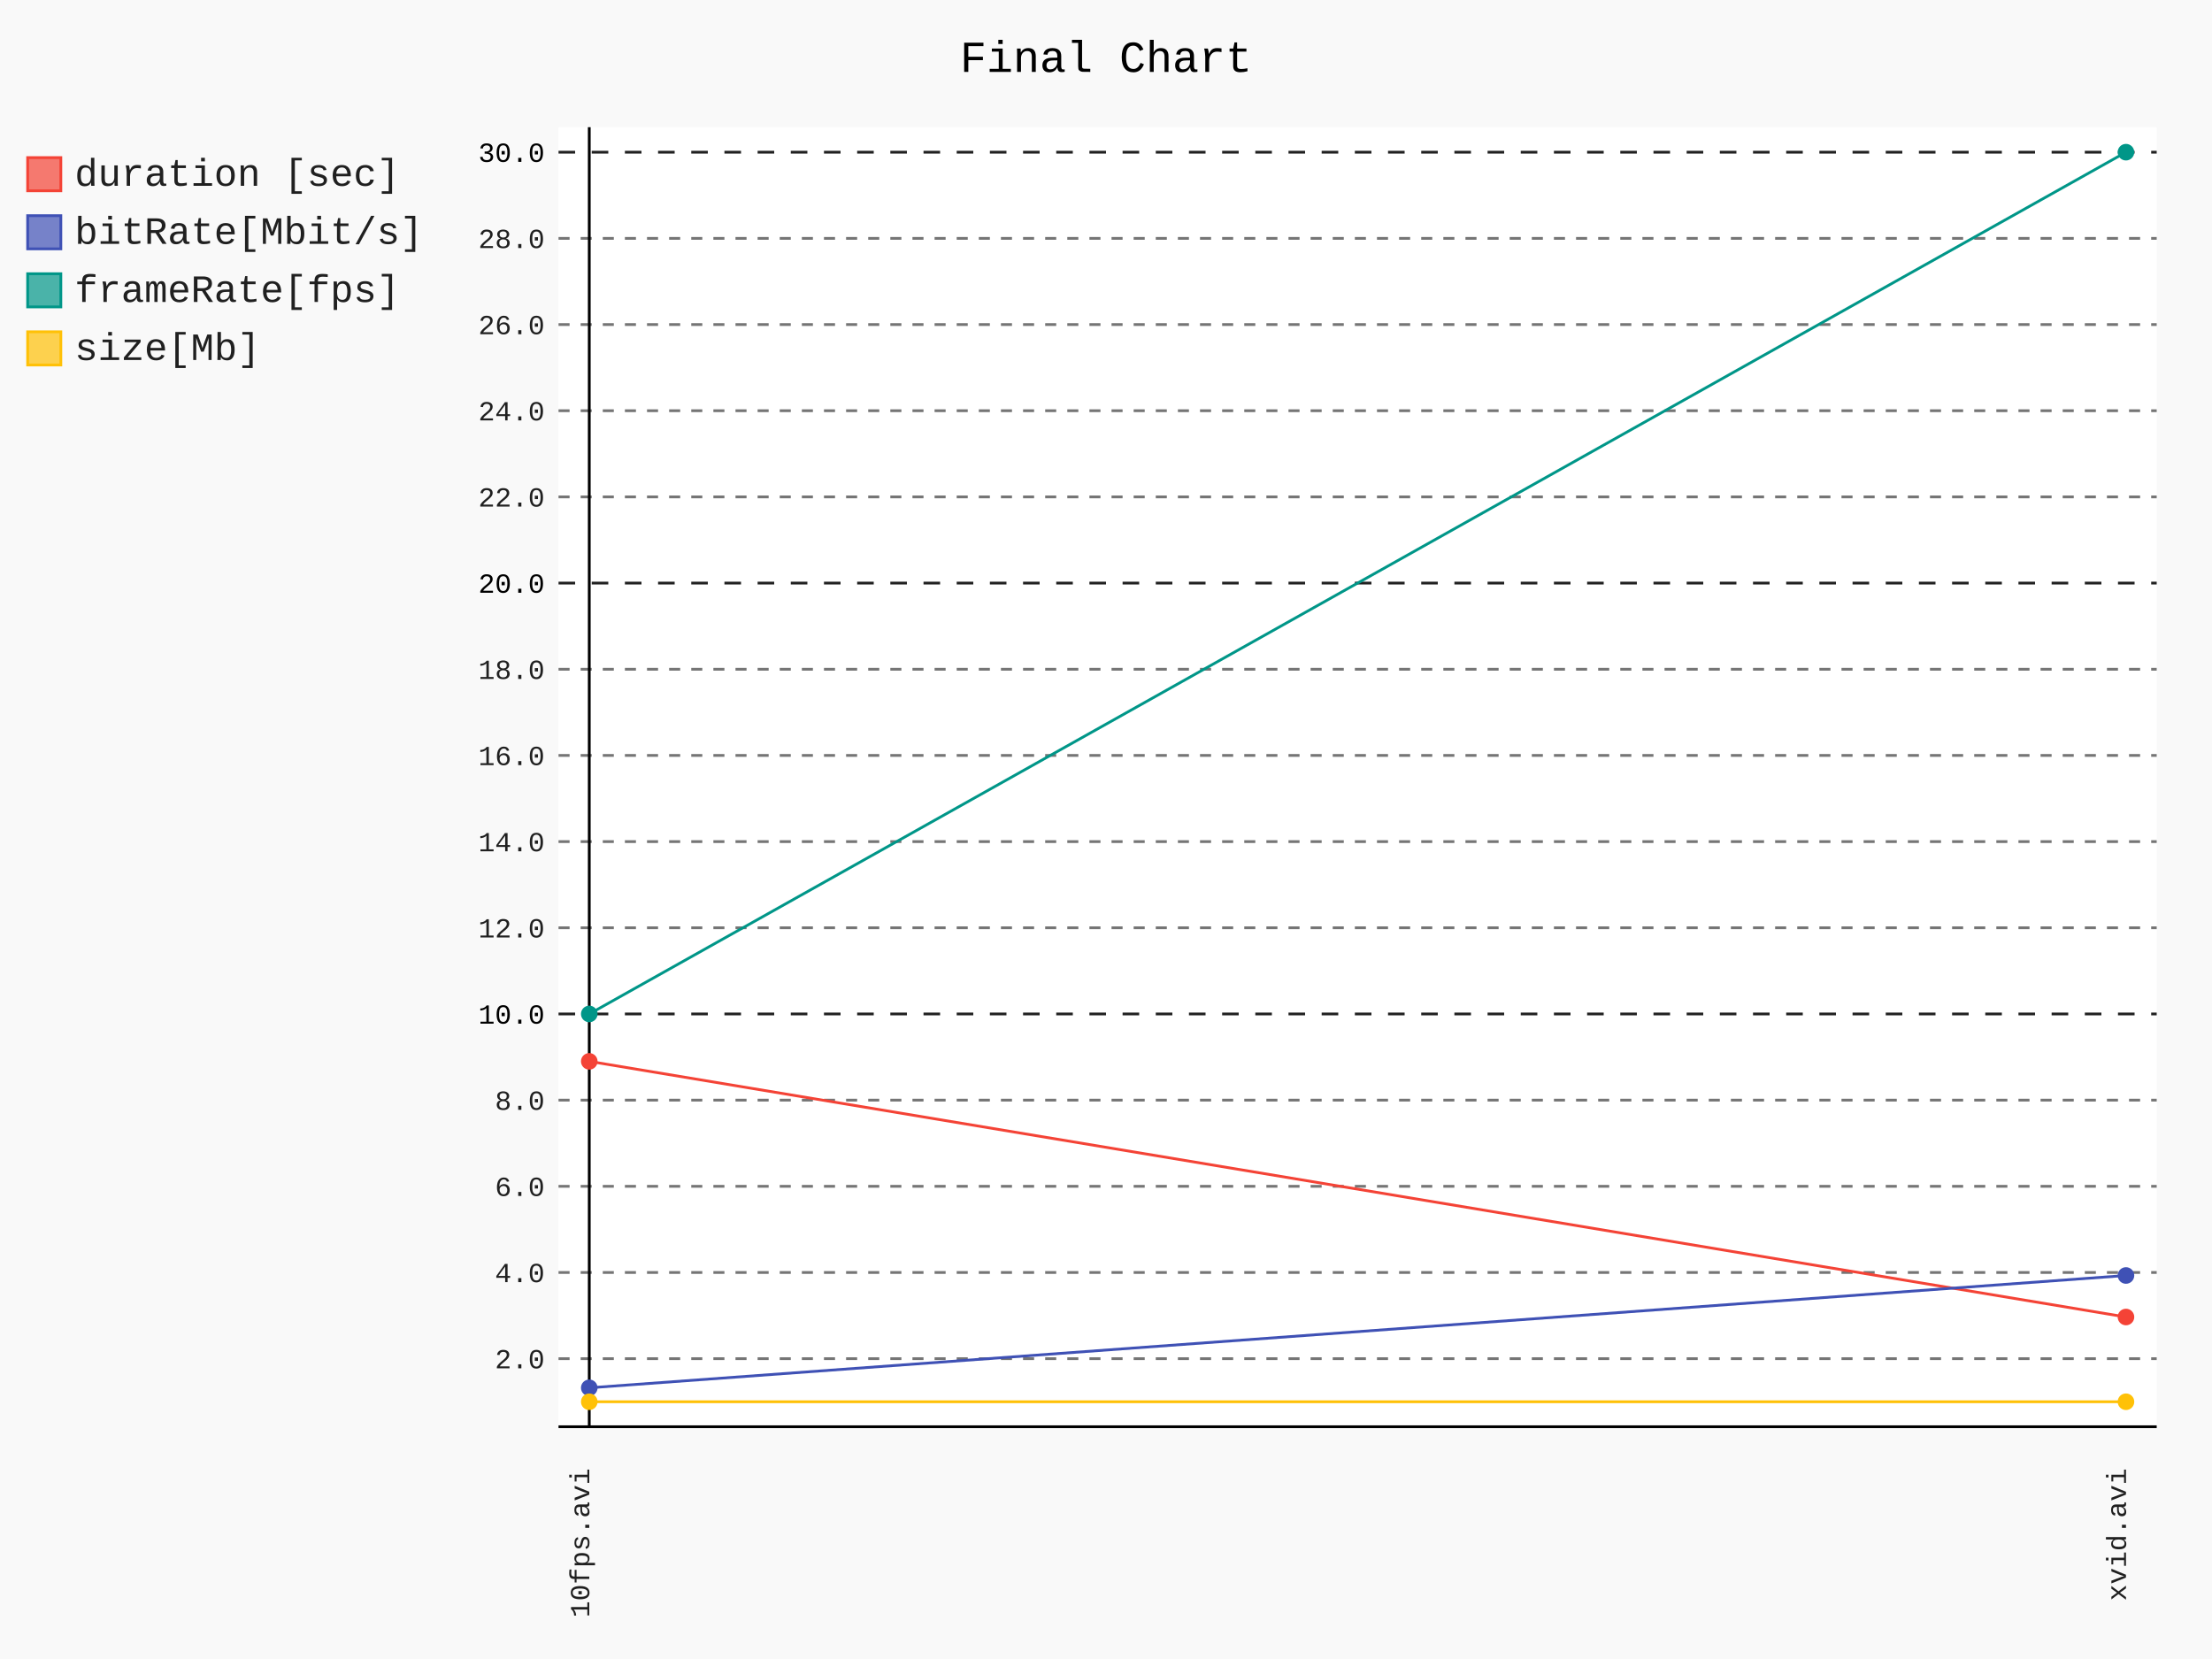
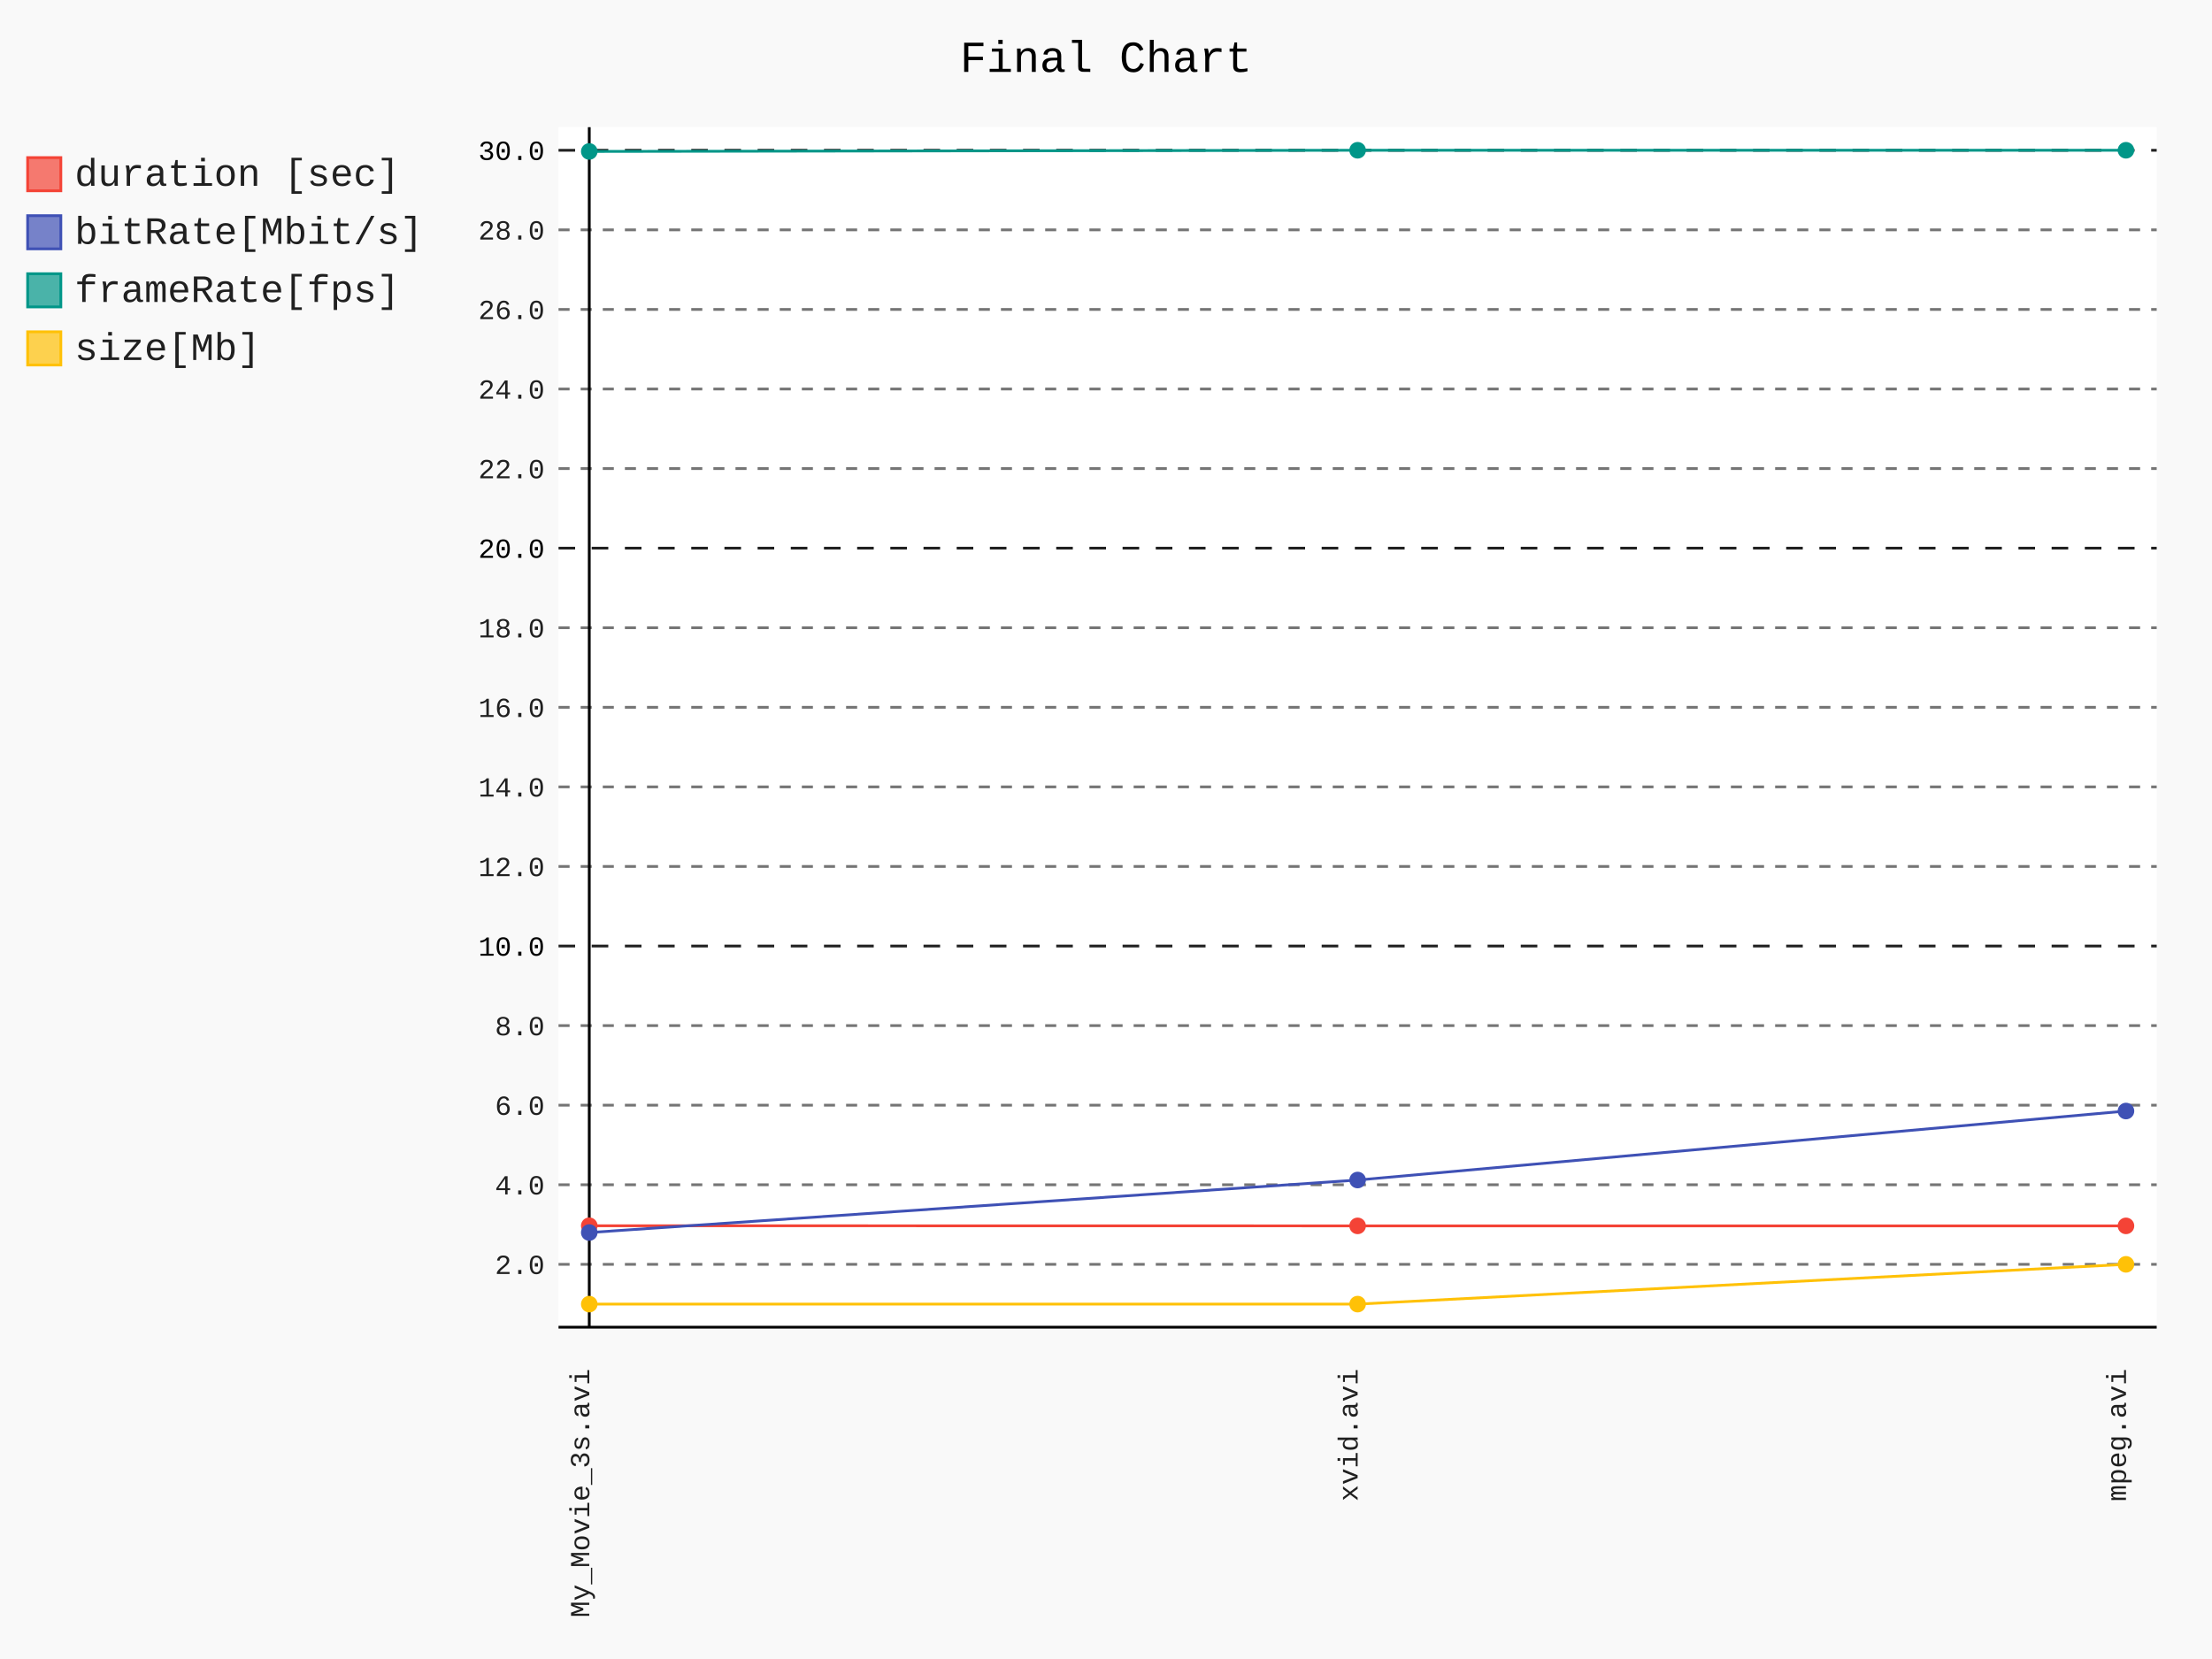
- <svg xmlns="http://www.w3.org/2000/svg" class="pygal-chart" id="chart-45a750b6-75da-416b-92bd-8a15110059dd" viewBox="0 0 800 600">
+ <svg xmlns="http://www.w3.org/2000/svg" class="pygal-chart" id="chart-d389d7c6-6add-49b8-8929-11752dc44fa5" viewBox="0 0 800 600">
  <defs>
-     <style type="text/css">#chart-45a750b6-75da-416b-92bd-8a15110059dd{-webkit-user-select:none;-webkit-font-smoothing:antialiased;font-family:Consolas,"Liberation Mono",Menlo,Courier,monospace}#chart-45a750b6-75da-416b-92bd-8a15110059dd .title{font-family:Consolas,"Liberation Mono",Menlo,Courier,monospace;font-size:16px}#chart-45a750b6-75da-416b-92bd-8a15110059dd .legends .legend text{font-family:Consolas,"Liberation Mono",Menlo,Courier,monospace;font-size:14px}#chart-45a750b6-75da-416b-92bd-8a15110059dd .axis text{font-family:Consolas,"Liberation Mono",Menlo,Courier,monospace;font-size:10px}#chart-45a750b6-75da-416b-92bd-8a15110059dd .axis text.major{font-family:Consolas,"Liberation Mono",Menlo,Courier,monospace;font-size:10px}#chart-45a750b6-75da-416b-92bd-8a15110059dd .text-overlay text.value{font-family:Consolas,"Liberation Mono",Menlo,Courier,monospace;font-size:16px}#chart-45a750b6-75da-416b-92bd-8a15110059dd .text-overlay text.label{font-family:Consolas,"Liberation Mono",Menlo,Courier,monospace;font-size:10px}#chart-45a750b6-75da-416b-92bd-8a15110059dd .tooltip{font-family:Consolas,"Liberation Mono",Menlo,Courier,monospace;font-size:14px}#chart-45a750b6-75da-416b-92bd-8a15110059dd text.no_data{font-family:Consolas,"Liberation Mono",Menlo,Courier,monospace;font-size:64px}
- #chart-45a750b6-75da-416b-92bd-8a15110059dd{background-color:rgba(249,249,249,1)}#chart-45a750b6-75da-416b-92bd-8a15110059dd path,#chart-45a750b6-75da-416b-92bd-8a15110059dd line,#chart-45a750b6-75da-416b-92bd-8a15110059dd rect,#chart-45a750b6-75da-416b-92bd-8a15110059dd circle{-webkit-transition:150ms;-moz-transition:150ms;transition:150ms}#chart-45a750b6-75da-416b-92bd-8a15110059dd .graph &gt; .background{fill:rgba(249,249,249,1)}#chart-45a750b6-75da-416b-92bd-8a15110059dd .plot &gt; .background{fill:rgba(255,255,255,1)}#chart-45a750b6-75da-416b-92bd-8a15110059dd .graph{fill:rgba(0,0,0,.87)}#chart-45a750b6-75da-416b-92bd-8a15110059dd text.no_data{fill:rgba(0,0,0,1)}#chart-45a750b6-75da-416b-92bd-8a15110059dd .title{fill:rgba(0,0,0,1)}#chart-45a750b6-75da-416b-92bd-8a15110059dd .legends .legend text{fill:rgba(0,0,0,.87)}#chart-45a750b6-75da-416b-92bd-8a15110059dd .legends .legend:hover text{fill:rgba(0,0,0,1)}#chart-45a750b6-75da-416b-92bd-8a15110059dd .axis .line{stroke:rgba(0,0,0,1)}#chart-45a750b6-75da-416b-92bd-8a15110059dd .axis .guide.line{stroke:rgba(0,0,0,.54)}#chart-45a750b6-75da-416b-92bd-8a15110059dd .axis .major.line{stroke:rgba(0,0,0,.87)}#chart-45a750b6-75da-416b-92bd-8a15110059dd .axis text.major{fill:rgba(0,0,0,1)}#chart-45a750b6-75da-416b-92bd-8a15110059dd .axis.y .guides:hover .guide.line,#chart-45a750b6-75da-416b-92bd-8a15110059dd .line-graph .axis.x .guides:hover .guide.line,#chart-45a750b6-75da-416b-92bd-8a15110059dd .stackedline-graph .axis.x .guides:hover .guide.line,#chart-45a750b6-75da-416b-92bd-8a15110059dd .xy-graph .axis.x .guides:hover .guide.line{stroke:rgba(0,0,0,1)}#chart-45a750b6-75da-416b-92bd-8a15110059dd .axis .guides:hover text{fill:rgba(0,0,0,1)}#chart-45a750b6-75da-416b-92bd-8a15110059dd .reactive{fill-opacity:.7}#chart-45a750b6-75da-416b-92bd-8a15110059dd .reactive.active,#chart-45a750b6-75da-416b-92bd-8a15110059dd .active .reactive{fill-opacity:.8;stroke-width:4}#chart-45a750b6-75da-416b-92bd-8a15110059dd .series text{fill:rgba(0,0,0,1)}#chart-45a750b6-75da-416b-92bd-8a15110059dd .tooltip rect{fill:rgba(255,255,255,1);stroke:rgba(0,0,0,1);-webkit-transition:opacity 150ms;-moz-transition:opacity 150ms;transition:opacity 150ms}#chart-45a750b6-75da-416b-92bd-8a15110059dd .tooltip .label{fill:rgba(0,0,0,.87)}#chart-45a750b6-75da-416b-92bd-8a15110059dd .tooltip .label{fill:rgba(0,0,0,.87)}#chart-45a750b6-75da-416b-92bd-8a15110059dd .tooltip .legend{font-size:.8em;fill:rgba(0,0,0,.54)}#chart-45a750b6-75da-416b-92bd-8a15110059dd .tooltip .x_label{font-size:.6em;fill:rgba(0,0,0,1)}#chart-45a750b6-75da-416b-92bd-8a15110059dd .tooltip .xlink{font-size:.5em;text-decoration:underline}#chart-45a750b6-75da-416b-92bd-8a15110059dd .tooltip .value{font-size:1.5em}#chart-45a750b6-75da-416b-92bd-8a15110059dd .map-element{fill:rgba(255,255,255,1);stroke:rgba(0,0,0,.54) !important}#chart-45a750b6-75da-416b-92bd-8a15110059dd .map-element .reactive{fill-opacity:inherit}#chart-45a750b6-75da-416b-92bd-8a15110059dd .color-0,#chart-45a750b6-75da-416b-92bd-8a15110059dd .color-0 a:visited{stroke:#F44336;fill:#F44336}#chart-45a750b6-75da-416b-92bd-8a15110059dd .color-1,#chart-45a750b6-75da-416b-92bd-8a15110059dd .color-1 a:visited{stroke:#3F51B5;fill:#3F51B5}#chart-45a750b6-75da-416b-92bd-8a15110059dd .color-2,#chart-45a750b6-75da-416b-92bd-8a15110059dd .color-2 a:visited{stroke:#009688;fill:#009688}#chart-45a750b6-75da-416b-92bd-8a15110059dd .color-3,#chart-45a750b6-75da-416b-92bd-8a15110059dd .color-3 a:visited{stroke:#FFC107;fill:#FFC107}#chart-45a750b6-75da-416b-92bd-8a15110059dd .text-overlay .color-0 text{fill:black}#chart-45a750b6-75da-416b-92bd-8a15110059dd .text-overlay .color-1 text{fill:black}#chart-45a750b6-75da-416b-92bd-8a15110059dd .text-overlay .color-2 text{fill:black}#chart-45a750b6-75da-416b-92bd-8a15110059dd .text-overlay .color-3 text{fill:black}
- #chart-45a750b6-75da-416b-92bd-8a15110059dd text.no_data{text-anchor:middle}#chart-45a750b6-75da-416b-92bd-8a15110059dd .guide.line{fill:none}#chart-45a750b6-75da-416b-92bd-8a15110059dd .centered{text-anchor:middle}#chart-45a750b6-75da-416b-92bd-8a15110059dd .title{text-anchor:middle}#chart-45a750b6-75da-416b-92bd-8a15110059dd .legends .legend text{fill-opacity:1}#chart-45a750b6-75da-416b-92bd-8a15110059dd .axis.x text{text-anchor:middle}#chart-45a750b6-75da-416b-92bd-8a15110059dd .axis.x:not(.web) text[transform]{text-anchor:start}#chart-45a750b6-75da-416b-92bd-8a15110059dd .axis.x:not(.web) text[transform].backwards{text-anchor:end}#chart-45a750b6-75da-416b-92bd-8a15110059dd .axis.y text{text-anchor:end}#chart-45a750b6-75da-416b-92bd-8a15110059dd .axis.y text[transform].backwards{text-anchor:start}#chart-45a750b6-75da-416b-92bd-8a15110059dd .axis.y2 text{text-anchor:start}#chart-45a750b6-75da-416b-92bd-8a15110059dd .axis.y2 text[transform].backwards{text-anchor:end}#chart-45a750b6-75da-416b-92bd-8a15110059dd .axis .guide.line{stroke-dasharray:4,4}#chart-45a750b6-75da-416b-92bd-8a15110059dd .axis .major.guide.line{stroke-dasharray:6,6}#chart-45a750b6-75da-416b-92bd-8a15110059dd .horizontal .axis.y .guide.line,#chart-45a750b6-75da-416b-92bd-8a15110059dd .horizontal .axis.y2 .guide.line,#chart-45a750b6-75da-416b-92bd-8a15110059dd .vertical .axis.x .guide.line{opacity:0}#chart-45a750b6-75da-416b-92bd-8a15110059dd .horizontal .axis.always_show .guide.line,#chart-45a750b6-75da-416b-92bd-8a15110059dd .vertical .axis.always_show .guide.line{opacity:1 !important}#chart-45a750b6-75da-416b-92bd-8a15110059dd .axis.y .guides:hover .guide.line,#chart-45a750b6-75da-416b-92bd-8a15110059dd .axis.y2 .guides:hover .guide.line,#chart-45a750b6-75da-416b-92bd-8a15110059dd .axis.x .guides:hover .guide.line{opacity:1}#chart-45a750b6-75da-416b-92bd-8a15110059dd .axis .guides:hover text{opacity:1}#chart-45a750b6-75da-416b-92bd-8a15110059dd .nofill{fill:none}#chart-45a750b6-75da-416b-92bd-8a15110059dd .subtle-fill{fill-opacity:.2}#chart-45a750b6-75da-416b-92bd-8a15110059dd .dot{stroke-width:1px;fill-opacity:1}#chart-45a750b6-75da-416b-92bd-8a15110059dd .dot.active{stroke-width:5px}#chart-45a750b6-75da-416b-92bd-8a15110059dd .dot.negative{fill:transparent}#chart-45a750b6-75da-416b-92bd-8a15110059dd text,#chart-45a750b6-75da-416b-92bd-8a15110059dd tspan{stroke:none !important}#chart-45a750b6-75da-416b-92bd-8a15110059dd .series text.active{opacity:1}#chart-45a750b6-75da-416b-92bd-8a15110059dd .tooltip rect{fill-opacity:.95;stroke-width:.5}#chart-45a750b6-75da-416b-92bd-8a15110059dd .tooltip text{fill-opacity:1}#chart-45a750b6-75da-416b-92bd-8a15110059dd .showable{visibility:hidden}#chart-45a750b6-75da-416b-92bd-8a15110059dd .showable.shown{visibility:visible}</style>
+     <style type="text/css">#chart-d389d7c6-6add-49b8-8929-11752dc44fa5{-webkit-user-select:none;-webkit-font-smoothing:antialiased;font-family:Consolas,"Liberation Mono",Menlo,Courier,monospace}#chart-d389d7c6-6add-49b8-8929-11752dc44fa5 .title{font-family:Consolas,"Liberation Mono",Menlo,Courier,monospace;font-size:16px}#chart-d389d7c6-6add-49b8-8929-11752dc44fa5 .legends .legend text{font-family:Consolas,"Liberation Mono",Menlo,Courier,monospace;font-size:14px}#chart-d389d7c6-6add-49b8-8929-11752dc44fa5 .axis text{font-family:Consolas,"Liberation Mono",Menlo,Courier,monospace;font-size:10px}#chart-d389d7c6-6add-49b8-8929-11752dc44fa5 .axis text.major{font-family:Consolas,"Liberation Mono",Menlo,Courier,monospace;font-size:10px}#chart-d389d7c6-6add-49b8-8929-11752dc44fa5 .text-overlay text.value{font-family:Consolas,"Liberation Mono",Menlo,Courier,monospace;font-size:16px}#chart-d389d7c6-6add-49b8-8929-11752dc44fa5 .text-overlay text.label{font-family:Consolas,"Liberation Mono",Menlo,Courier,monospace;font-size:10px}#chart-d389d7c6-6add-49b8-8929-11752dc44fa5 .tooltip{font-family:Consolas,"Liberation Mono",Menlo,Courier,monospace;font-size:14px}#chart-d389d7c6-6add-49b8-8929-11752dc44fa5 text.no_data{font-family:Consolas,"Liberation Mono",Menlo,Courier,monospace;font-size:64px}
+ #chart-d389d7c6-6add-49b8-8929-11752dc44fa5{background-color:rgba(249,249,249,1)}#chart-d389d7c6-6add-49b8-8929-11752dc44fa5 path,#chart-d389d7c6-6add-49b8-8929-11752dc44fa5 line,#chart-d389d7c6-6add-49b8-8929-11752dc44fa5 rect,#chart-d389d7c6-6add-49b8-8929-11752dc44fa5 circle{-webkit-transition:150ms;-moz-transition:150ms;transition:150ms}#chart-d389d7c6-6add-49b8-8929-11752dc44fa5 .graph &gt; .background{fill:rgba(249,249,249,1)}#chart-d389d7c6-6add-49b8-8929-11752dc44fa5 .plot &gt; .background{fill:rgba(255,255,255,1)}#chart-d389d7c6-6add-49b8-8929-11752dc44fa5 .graph{fill:rgba(0,0,0,.87)}#chart-d389d7c6-6add-49b8-8929-11752dc44fa5 text.no_data{fill:rgba(0,0,0,1)}#chart-d389d7c6-6add-49b8-8929-11752dc44fa5 .title{fill:rgba(0,0,0,1)}#chart-d389d7c6-6add-49b8-8929-11752dc44fa5 .legends .legend text{fill:rgba(0,0,0,.87)}#chart-d389d7c6-6add-49b8-8929-11752dc44fa5 .legends .legend:hover text{fill:rgba(0,0,0,1)}#chart-d389d7c6-6add-49b8-8929-11752dc44fa5 .axis .line{stroke:rgba(0,0,0,1)}#chart-d389d7c6-6add-49b8-8929-11752dc44fa5 .axis .guide.line{stroke:rgba(0,0,0,.54)}#chart-d389d7c6-6add-49b8-8929-11752dc44fa5 .axis .major.line{stroke:rgba(0,0,0,.87)}#chart-d389d7c6-6add-49b8-8929-11752dc44fa5 .axis text.major{fill:rgba(0,0,0,1)}#chart-d389d7c6-6add-49b8-8929-11752dc44fa5 .axis.y .guides:hover .guide.line,#chart-d389d7c6-6add-49b8-8929-11752dc44fa5 .line-graph .axis.x .guides:hover .guide.line,#chart-d389d7c6-6add-49b8-8929-11752dc44fa5 .stackedline-graph .axis.x .guides:hover .guide.line,#chart-d389d7c6-6add-49b8-8929-11752dc44fa5 .xy-graph .axis.x .guides:hover .guide.line{stroke:rgba(0,0,0,1)}#chart-d389d7c6-6add-49b8-8929-11752dc44fa5 .axis .guides:hover text{fill:rgba(0,0,0,1)}#chart-d389d7c6-6add-49b8-8929-11752dc44fa5 .reactive{fill-opacity:.7}#chart-d389d7c6-6add-49b8-8929-11752dc44fa5 .reactive.active,#chart-d389d7c6-6add-49b8-8929-11752dc44fa5 .active .reactive{fill-opacity:.8;stroke-width:4}#chart-d389d7c6-6add-49b8-8929-11752dc44fa5 .series text{fill:rgba(0,0,0,1)}#chart-d389d7c6-6add-49b8-8929-11752dc44fa5 .tooltip rect{fill:rgba(255,255,255,1);stroke:rgba(0,0,0,1);-webkit-transition:opacity 150ms;-moz-transition:opacity 150ms;transition:opacity 150ms}#chart-d389d7c6-6add-49b8-8929-11752dc44fa5 .tooltip .label{fill:rgba(0,0,0,.87)}#chart-d389d7c6-6add-49b8-8929-11752dc44fa5 .tooltip .label{fill:rgba(0,0,0,.87)}#chart-d389d7c6-6add-49b8-8929-11752dc44fa5 .tooltip .legend{font-size:.8em;fill:rgba(0,0,0,.54)}#chart-d389d7c6-6add-49b8-8929-11752dc44fa5 .tooltip .x_label{font-size:.6em;fill:rgba(0,0,0,1)}#chart-d389d7c6-6add-49b8-8929-11752dc44fa5 .tooltip .xlink{font-size:.5em;text-decoration:underline}#chart-d389d7c6-6add-49b8-8929-11752dc44fa5 .tooltip .value{font-size:1.5em}#chart-d389d7c6-6add-49b8-8929-11752dc44fa5 .map-element{fill:rgba(255,255,255,1);stroke:rgba(0,0,0,.54) !important}#chart-d389d7c6-6add-49b8-8929-11752dc44fa5 .map-element .reactive{fill-opacity:inherit}#chart-d389d7c6-6add-49b8-8929-11752dc44fa5 .color-0,#chart-d389d7c6-6add-49b8-8929-11752dc44fa5 .color-0 a:visited{stroke:#F44336;fill:#F44336}#chart-d389d7c6-6add-49b8-8929-11752dc44fa5 .color-1,#chart-d389d7c6-6add-49b8-8929-11752dc44fa5 .color-1 a:visited{stroke:#3F51B5;fill:#3F51B5}#chart-d389d7c6-6add-49b8-8929-11752dc44fa5 .color-2,#chart-d389d7c6-6add-49b8-8929-11752dc44fa5 .color-2 a:visited{stroke:#009688;fill:#009688}#chart-d389d7c6-6add-49b8-8929-11752dc44fa5 .color-3,#chart-d389d7c6-6add-49b8-8929-11752dc44fa5 .color-3 a:visited{stroke:#FFC107;fill:#FFC107}#chart-d389d7c6-6add-49b8-8929-11752dc44fa5 .text-overlay .color-0 text{fill:black}#chart-d389d7c6-6add-49b8-8929-11752dc44fa5 .text-overlay .color-1 text{fill:black}#chart-d389d7c6-6add-49b8-8929-11752dc44fa5 .text-overlay .color-2 text{fill:black}#chart-d389d7c6-6add-49b8-8929-11752dc44fa5 .text-overlay .color-3 text{fill:black}
+ #chart-d389d7c6-6add-49b8-8929-11752dc44fa5 text.no_data{text-anchor:middle}#chart-d389d7c6-6add-49b8-8929-11752dc44fa5 .guide.line{fill:none}#chart-d389d7c6-6add-49b8-8929-11752dc44fa5 .centered{text-anchor:middle}#chart-d389d7c6-6add-49b8-8929-11752dc44fa5 .title{text-anchor:middle}#chart-d389d7c6-6add-49b8-8929-11752dc44fa5 .legends .legend text{fill-opacity:1}#chart-d389d7c6-6add-49b8-8929-11752dc44fa5 .axis.x text{text-anchor:middle}#chart-d389d7c6-6add-49b8-8929-11752dc44fa5 .axis.x:not(.web) text[transform]{text-anchor:start}#chart-d389d7c6-6add-49b8-8929-11752dc44fa5 .axis.x:not(.web) text[transform].backwards{text-anchor:end}#chart-d389d7c6-6add-49b8-8929-11752dc44fa5 .axis.y text{text-anchor:end}#chart-d389d7c6-6add-49b8-8929-11752dc44fa5 .axis.y text[transform].backwards{text-anchor:start}#chart-d389d7c6-6add-49b8-8929-11752dc44fa5 .axis.y2 text{text-anchor:start}#chart-d389d7c6-6add-49b8-8929-11752dc44fa5 .axis.y2 text[transform].backwards{text-anchor:end}#chart-d389d7c6-6add-49b8-8929-11752dc44fa5 .axis .guide.line{stroke-dasharray:4,4}#chart-d389d7c6-6add-49b8-8929-11752dc44fa5 .axis .major.guide.line{stroke-dasharray:6,6}#chart-d389d7c6-6add-49b8-8929-11752dc44fa5 .horizontal .axis.y .guide.line,#chart-d389d7c6-6add-49b8-8929-11752dc44fa5 .horizontal .axis.y2 .guide.line,#chart-d389d7c6-6add-49b8-8929-11752dc44fa5 .vertical .axis.x .guide.line{opacity:0}#chart-d389d7c6-6add-49b8-8929-11752dc44fa5 .horizontal .axis.always_show .guide.line,#chart-d389d7c6-6add-49b8-8929-11752dc44fa5 .vertical .axis.always_show .guide.line{opacity:1 !important}#chart-d389d7c6-6add-49b8-8929-11752dc44fa5 .axis.y .guides:hover .guide.line,#chart-d389d7c6-6add-49b8-8929-11752dc44fa5 .axis.y2 .guides:hover .guide.line,#chart-d389d7c6-6add-49b8-8929-11752dc44fa5 .axis.x .guides:hover .guide.line{opacity:1}#chart-d389d7c6-6add-49b8-8929-11752dc44fa5 .axis .guides:hover text{opacity:1}#chart-d389d7c6-6add-49b8-8929-11752dc44fa5 .nofill{fill:none}#chart-d389d7c6-6add-49b8-8929-11752dc44fa5 .subtle-fill{fill-opacity:.2}#chart-d389d7c6-6add-49b8-8929-11752dc44fa5 .dot{stroke-width:1px;fill-opacity:1}#chart-d389d7c6-6add-49b8-8929-11752dc44fa5 .dot.active{stroke-width:5px}#chart-d389d7c6-6add-49b8-8929-11752dc44fa5 .dot.negative{fill:transparent}#chart-d389d7c6-6add-49b8-8929-11752dc44fa5 text,#chart-d389d7c6-6add-49b8-8929-11752dc44fa5 tspan{stroke:none !important}#chart-d389d7c6-6add-49b8-8929-11752dc44fa5 .series text.active{opacity:1}#chart-d389d7c6-6add-49b8-8929-11752dc44fa5 .tooltip rect{fill-opacity:.95;stroke-width:.5}#chart-d389d7c6-6add-49b8-8929-11752dc44fa5 .tooltip text{fill-opacity:1}#chart-d389d7c6-6add-49b8-8929-11752dc44fa5 .showable{visibility:hidden}#chart-d389d7c6-6add-49b8-8929-11752dc44fa5 .showable.shown{visibility:visible}</style>
  </defs>
  <g class="graph line-graph vertical">
    <rect class="background" height="600" width="800" x="0" y="0" />
    <g class="plot" transform="translate(202, 46)">
-       <rect class="background" height="470.0" width="578.0" x="0" y="0" />
+       <rect class="background" height="434.0" width="578.0" x="0" y="0" />
      <g class="axis y">
-         <path class="line" d="M0 470 h578" />
+         <path class="line" d="M0 434 h578" />
        <g class="guides">
-           <path class="guide line" d="M0 445.378 h578" />
-           <text class="" x="-5" y="448.878">2.0</text>
+           <path class="guide line" d="M0 411.264 h578" />
+           <text class="" x="-5" y="414.764">2.0</text>
        </g>
        <g class="guides">
-           <path class="guide line" d="M0 414.211 h578" />
-           <text class="" x="-5" y="417.711">4.0</text>
+           <path class="guide line" d="M0 382.485 h578" />
+           <text class="" x="-5" y="385.985">4.0</text>
        </g>
        <g class="guides">
-           <path class="guide line" d="M0 383.045 h578" />
-           <text class="" x="-5" y="386.545">6.0</text>
+           <path class="guide line" d="M0 353.705 h578" />
+           <text class="" x="-5" y="357.205">6.0</text>
        </g>
        <g class="guides">
-           <path class="guide line" d="M0 351.878 h578" />
-           <text class="" x="-5" y="355.378">8.0</text>
+           <path class="guide line" d="M0 324.925 h578" />
+           <text class="" x="-5" y="328.425">8.0</text>
        </g>
        <g class="guides">
-           <path class="major guide line" d="M0 320.711 h578" />
-           <text class="major" x="-5" y="324.211">10.0</text>
+           <path class="major guide line" d="M0 296.146 h578" />
+           <text class="major" x="-5" y="299.646">10.0</text>
        </g>
        <g class="guides">
-           <path class="guide line" d="M0 289.544 h578" />
-           <text class="" x="-5" y="293.044">12.0</text>
+           <path class="guide line" d="M0 267.366 h578" />
+           <text class="" x="-5" y="270.866">12.0</text>
        </g>
        <g class="guides">
-           <path class="guide line" d="M0 258.377 h578" />
-           <text class="" x="-5" y="261.877">14.0</text>
+           <path class="guide line" d="M0 238.587 h578" />
+           <text class="" x="-5" y="242.087">14.0</text>
        </g>
        <g class="guides">
-           <path class="guide line" d="M0 227.211 h578" />
-           <text class="" x="-5" y="230.711">16.0</text>
+           <path class="guide line" d="M0 209.807 h578" />
+           <text class="" x="-5" y="213.307">16.0</text>
        </g>
        <g class="guides">
-           <path class="guide line" d="M0 196.044 h578" />
-           <text class="" x="-5" y="199.544">18.0</text>
+           <path class="guide line" d="M0 181.028 h578" />
+           <text class="" x="-5" y="184.528">18.0</text>
        </g>
        <g class="guides">
-           <path class="major guide line" d="M0 164.877 h578" />
-           <text class="major" x="-5" y="168.377">20.0</text>
+           <path class="major guide line" d="M0 152.248 h578" />
+           <text class="major" x="-5" y="155.748">20.0</text>
        </g>
        <g class="guides">
-           <path class="guide line" d="M0 133.71 h578" />
-           <text class="" x="-5" y="137.21">22.0</text>
+           <path class="guide line" d="M0 123.469 h578" />
+           <text class="" x="-5" y="126.969">22.0</text>
        </g>
        <g class="guides">
-           <path class="guide line" d="M0 102.543 h578" />
-           <text class="" x="-5" y="106.043">24.0</text>
+           <path class="guide line" d="M0 94.689 h578" />
+           <text class="" x="-5" y="98.189">24.0</text>
        </g>
        <g class="guides">
-           <path class="guide line" d="M0 71.377 h578" />
-           <text class="" x="-5" y="74.877">26.0</text>
+           <path class="guide line" d="M0 65.91 h578" />
+           <text class="" x="-5" y="69.41">26.0</text>
        </g>
        <g class="guides">
-           <path class="guide line" d="M0 40.21 h578" />
-           <text class="" x="-5" y="43.71">28.0</text>
+           <path class="guide line" d="M0 37.13 h578" />
+           <text class="" x="-5" y="40.63">28.0</text>
        </g>
        <g class="guides">
-           <path class="major guide line" d="M0 9.043 h578" />
-           <text class="major" x="-5" y="12.543">30.0</text>
+           <path class="major guide line" d="M0 8.35 h578" />
+           <text class="major" x="-5" y="11.85">30.0</text>
        </g>
      </g>
      <g class="axis x">
        <g class="guides">
-           <path class="line" d="M11.115 0 v470" />
-           <text class="backwards" transform="rotate(270 11.11538 485)" x="11.115" y="485.0">10fps.avi</text>
+           <path class="line" d="M11.115 0 v434" />
+           <text class="backwards" transform="rotate(270 11.11538 449)" x="11.115" y="449.0">My_Movie_3s.avi</text>
        </g>
        <g class="guides">
-           <path class="guide line" d="M566.885 0 v470" />
-           <text class="backwards" transform="rotate(270 566.8846 485)" x="566.885" y="485.0">xvid.avi</text>
+           <path class="guide line" d="M289 0 v434" />
+           <text class="backwards" transform="rotate(270 289 449)" x="289.0" y="449.0">xvid.avi</text>
+         </g>
+         <g class="guides">
+           <path class="guide line" d="M566.885 0 v434" />
+           <text class="backwards" transform="rotate(270 566.8846 449)" x="566.885" y="449.0">mpeg.avi</text>
        </g>
      </g>
      <g class="series serie-0 color-0">
-         <path class="line reactive nofill" d="M11.115 337.853 L566.885 430.314" />
+         <path class="line reactive nofill" d="M11.115 397.311 L289 397.354 566.885 397.354" />
      </g>
      <g class="series serie-1 color-1">
-         <path class="line reactive nofill" d="M11.115 455.92 L566.885 415.298" />
+         <path class="line reactive nofill" d="M11.115 399.762 L289 380.772 566.885 355.823" />
      </g>
      <g class="series serie-2 color-2">
-         <path class="line reactive nofill" d="M11.115 320.711 L566.885 9.038" />
+         <path class="line reactive nofill" d="M11.115 8.773 L289 8.346 566.885 8.346" />
      </g>
      <g class="series serie-3 color-3">
-         <path class="line reactive nofill" d="M11.115 460.962 L566.885 460.962" />
+         <path class="line reactive nofill" d="M11.115 425.654 L289 425.654 566.885 411.264" />
      </g>
    </g>
    <g class="titles">
      <text class="title plot_title" x="400.0" y="26">Final Chart</text>
    </g>
    <g class="plot overlay" transform="translate(202, 46)">
      <g class="series serie-0 color-0">
        <g class="dots">
-           <circle class="dot reactive tooltip-trigger" cx="11.115" cy="337.853" r="2.5" />
+           <circle class="dot reactive tooltip-trigger" cx="11.115" cy="397.311" r="2.5" />
        </g>
        <g class="dots">
-           <circle class="dot reactive tooltip-trigger" cx="566.885" cy="430.314" r="2.5" />
+           <circle class="dot reactive tooltip-trigger" cx="289.0" cy="397.354" r="2.5" />
+         </g>
+         <g class="dots">
+           <circle class="dot reactive tooltip-trigger" cx="566.885" cy="397.354" r="2.5" />
        </g>
      </g>
      <g class="series serie-1 color-1">
        <g class="dots">
-           <circle class="dot reactive tooltip-trigger" cx="11.115" cy="455.92" r="2.5" />
+           <circle class="dot reactive tooltip-trigger" cx="11.115" cy="399.762" r="2.5" />
        </g>
        <g class="dots">
-           <circle class="dot reactive tooltip-trigger" cx="566.885" cy="415.298" r="2.5" />
+           <circle class="dot reactive tooltip-trigger" cx="289.0" cy="380.772" r="2.5" />
+         </g>
+         <g class="dots">
+           <circle class="dot reactive tooltip-trigger" cx="566.885" cy="355.823" r="2.5" />
        </g>
      </g>
      <g class="series serie-2 color-2">
        <g class="dots">
-           <circle class="dot reactive tooltip-trigger" cx="11.115" cy="320.711" r="2.5" />
+           <circle class="dot reactive tooltip-trigger" cx="11.115" cy="8.773" r="2.5" />
        </g>
        <g class="dots">
-           <circle class="dot reactive tooltip-trigger" cx="566.885" cy="9.038" r="2.5" />
+           <circle class="dot reactive tooltip-trigger" cx="289.0" cy="8.346" r="2.5" />
+         </g>
+         <g class="dots">
+           <circle class="dot reactive tooltip-trigger" cx="566.885" cy="8.346" r="2.5" />
        </g>
      </g>
      <g class="series serie-3 color-3">
        <g class="dots">
-           <circle class="dot reactive tooltip-trigger" cx="11.115" cy="460.962" r="2.5" />
+           <circle class="dot reactive tooltip-trigger" cx="11.115" cy="425.654" r="2.5" />
        </g>
        <g class="dots">
-           <circle class="dot reactive tooltip-trigger" cx="566.885" cy="460.962" r="2.5" />
+           <circle class="dot reactive tooltip-trigger" cx="289.0" cy="425.654" r="2.5" />
+         </g>
+         <g class="dots">
+           <circle class="dot reactive tooltip-trigger" cx="566.885" cy="411.264" r="2.5" />
        </g>
      </g>
    </g>
    <g class="plot text-overlay" transform="translate(202, 46)">
      <g class="series serie-0 color-0" />
      <g class="series serie-1 color-1" />
      <g class="series serie-2 color-2" />
      <g class="series serie-3 color-3" />
    </g>
    <g class="plot tooltip-overlay" transform="translate(202, 46)">
      <g class="tooltip" style="opacity: 0" transform="translate(0 0)">
        <rect class="tooltip-box" height="0" rx="0" ry="0" width="0" />
        <g class="text" />
      </g>
    </g>
    <g class="legends" transform="translate(10, 56)">
      <g class="legend reactive activate-serie" id="activate-serie-0">
        <rect class="color-0 reactive" height="12" width="12" x="0.0" y="1.0" />
        <text x="17.0" y="11.2">duration [sec]</text>
      </g>
      <g class="legend reactive activate-serie" id="activate-serie-1">
        <rect class="color-1 reactive" height="12" width="12" x="0.0" y="22.0" />
        <text x="17.0" y="32.2">bitRate[Mbit/s]</text>
      </g>
      <g class="legend reactive activate-serie" id="activate-serie-2">
        <rect class="color-2 reactive" height="12" width="12" x="0.0" y="43.0" />
        <text x="17.0" y="53.2">frameRate[fps]</text>
      </g>
      <g class="legend reactive activate-serie" id="activate-serie-3">
        <rect class="color-3 reactive" height="12" width="12" x="0.0" y="64.0" />
        <text x="17.0" y="74.2">size[Mb]</text>
      </g>
    </g>
    <g class="legends" transform="translate(790, 56)" />
  </g>
</svg>
